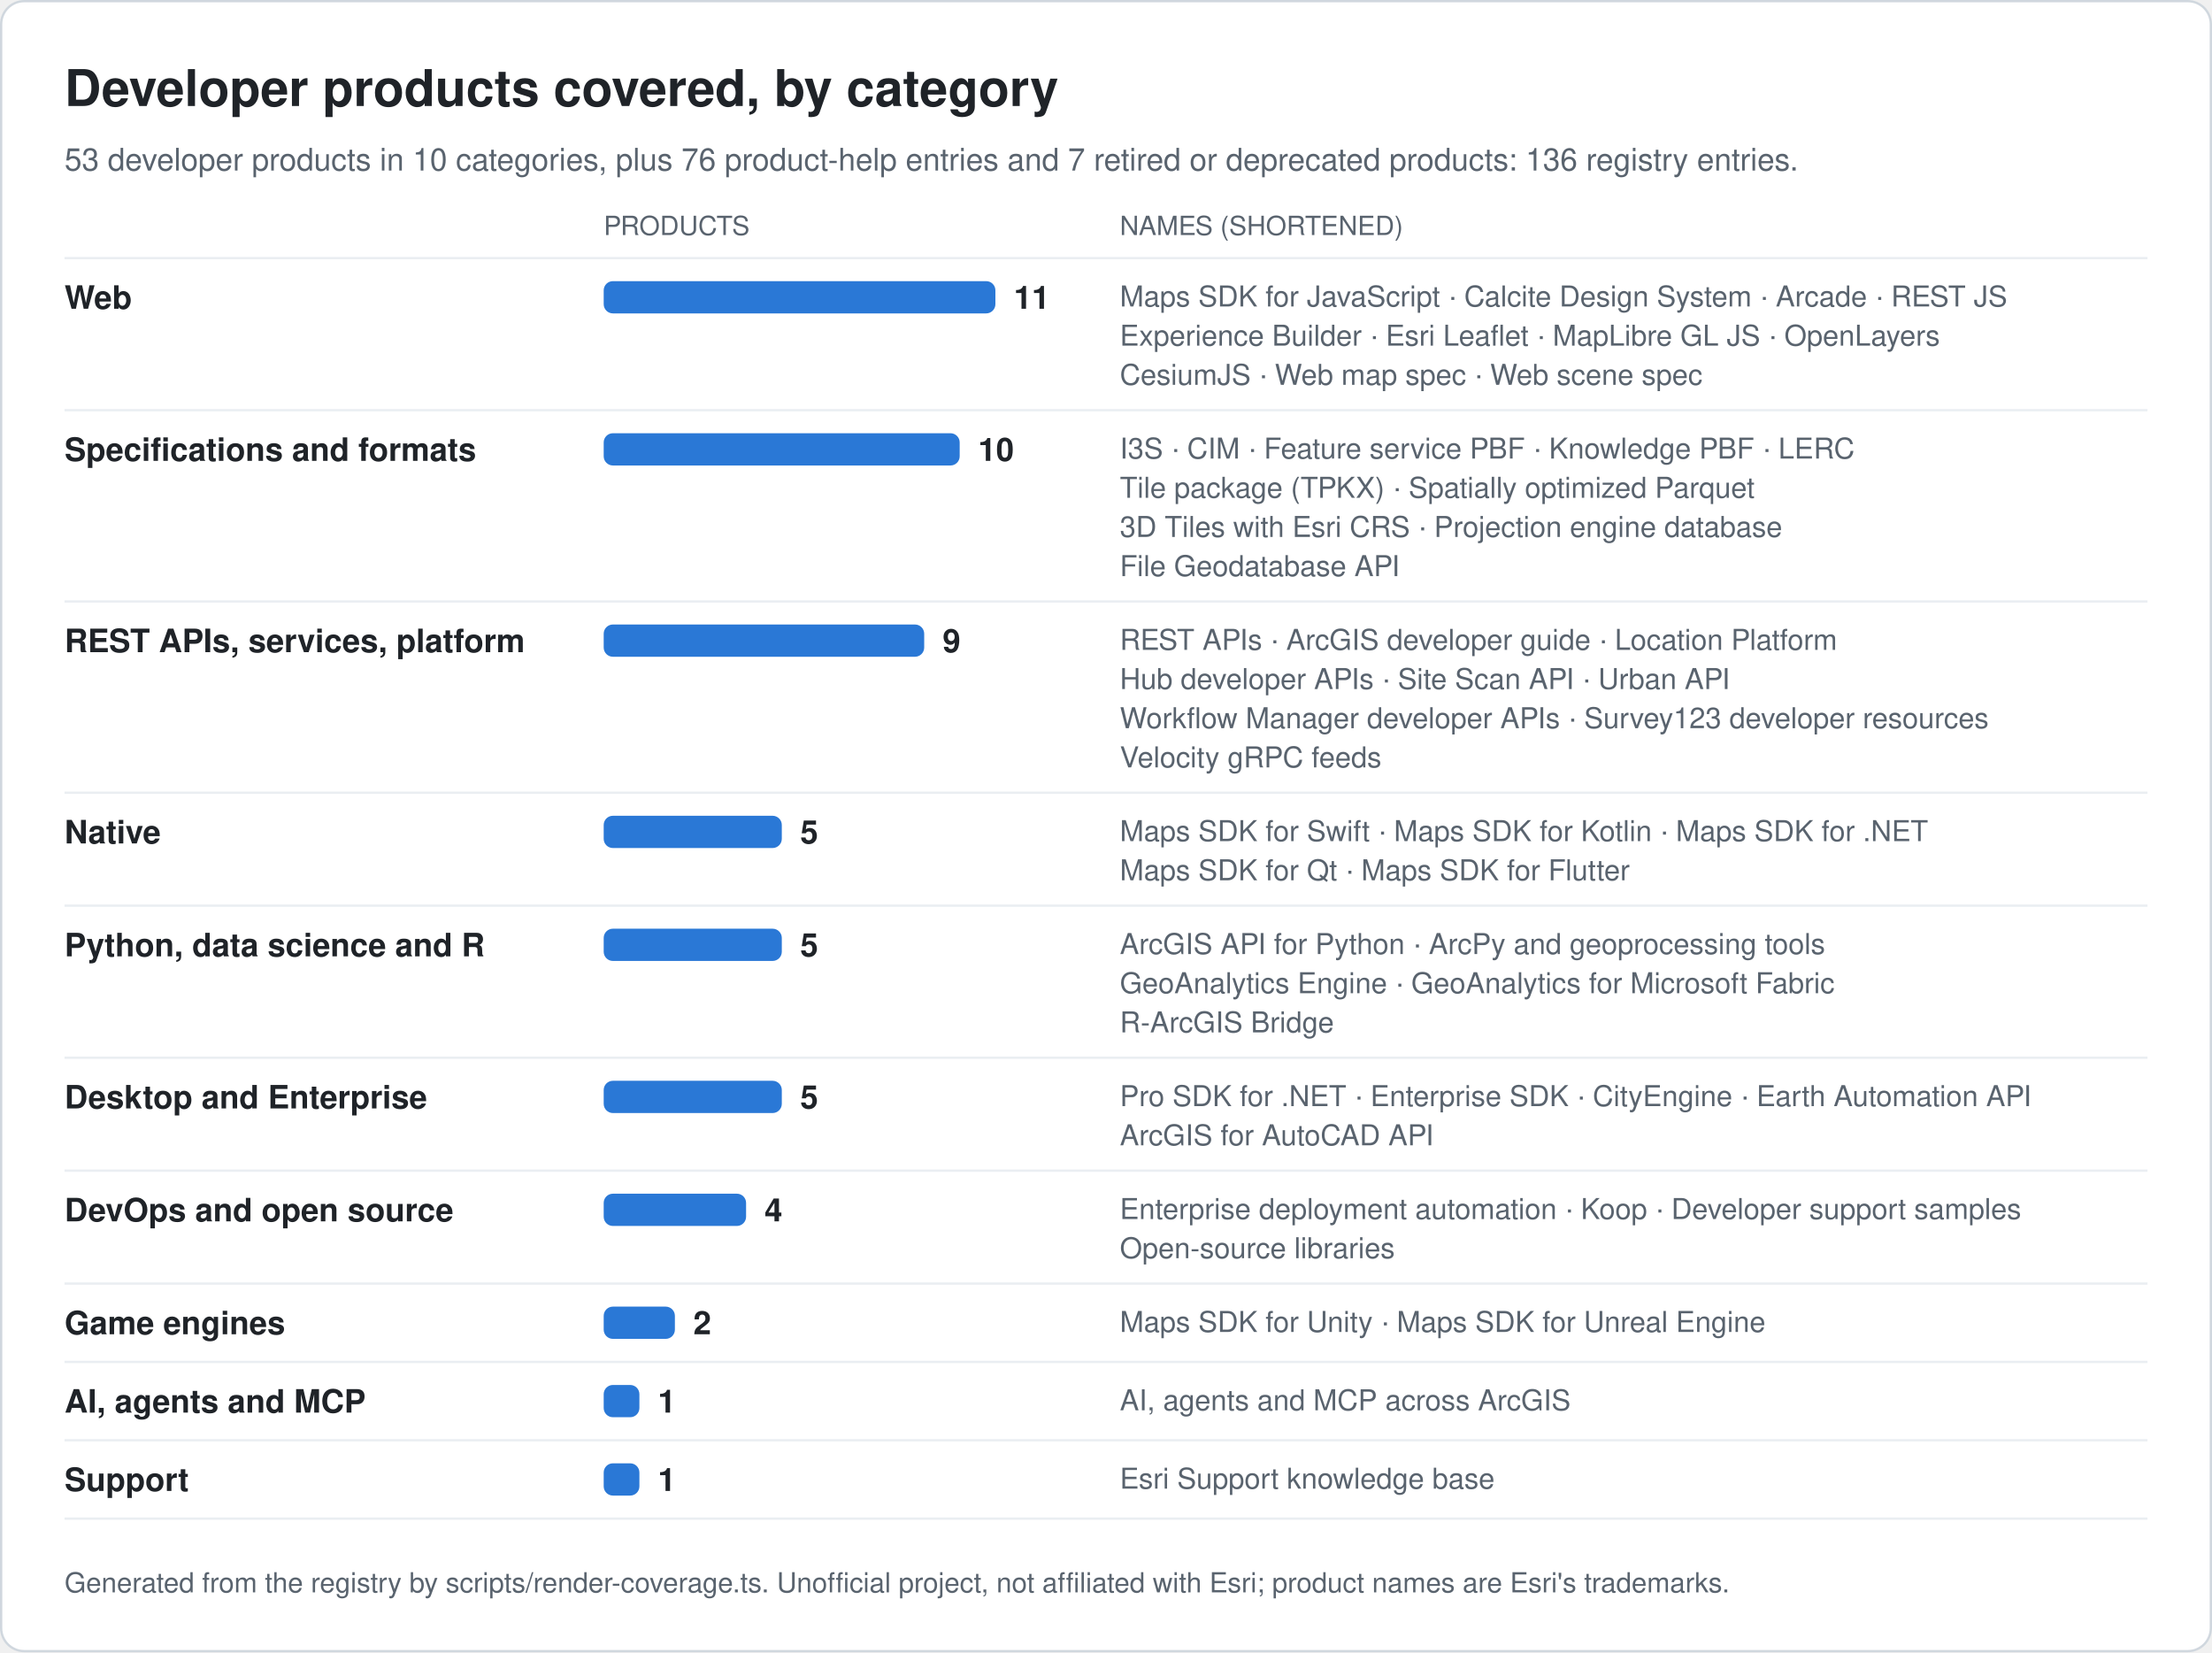
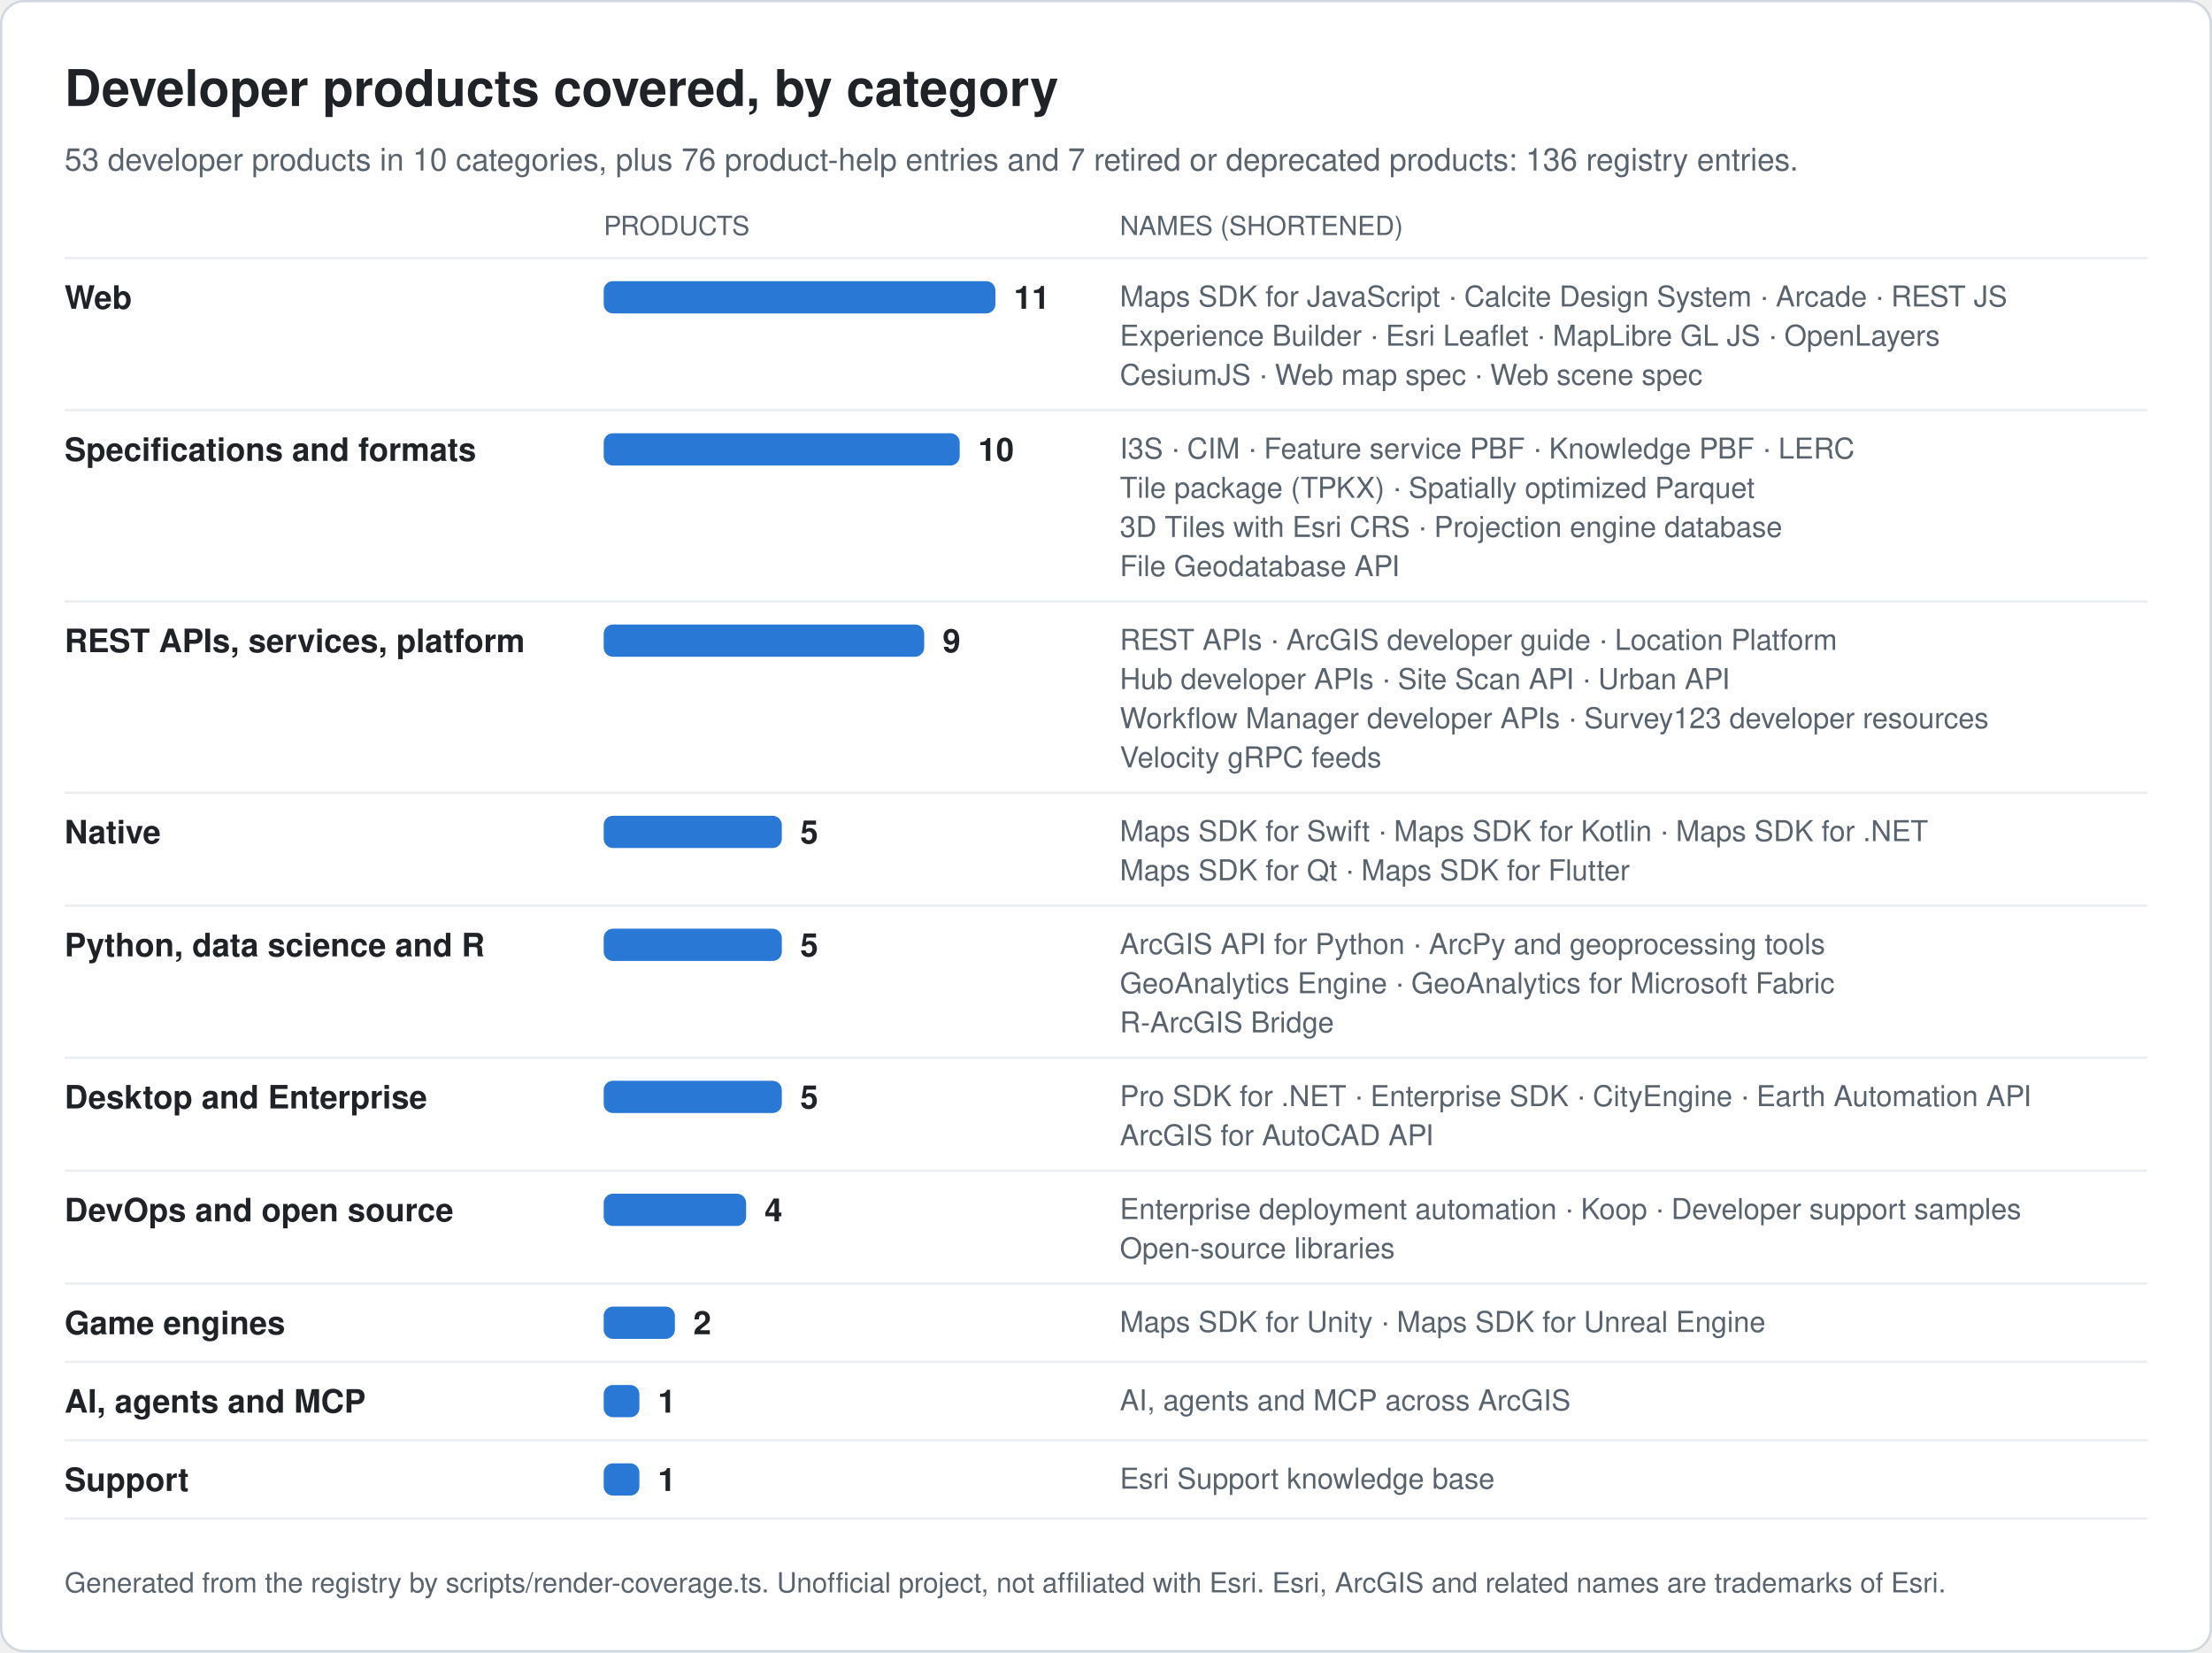
<svg xmlns="http://www.w3.org/2000/svg" width="960" height="717" viewBox="0 0 960 717" role="img" aria-label="Product coverage. 53 developer products in 10 categories, plus 76 product-help entries and 7 retired or deprecated products: 136 registry entries. Web: 11 (Maps SDK for JavaScript, Calcite Design System, Arcade, REST JS, Experience Builder, Esri Leaflet, MapLibre GL JS, OpenLayers, CesiumJS, Web map spec, Web scene spec). Specifications and formats: 10 (I3S, CIM, Feature service PBF, Knowledge PBF, LERC, Tile package (TPKX), Spatially optimized Parquet, 3D Tiles with Esri CRS, Projection engine database, File Geodatabase API). REST APIs, services, platform: 9 (REST APIs, ArcGIS developer guide, Location Platform, Hub developer APIs, Site Scan API, Urban API, Workflow Manager developer APIs, Survey123 developer resources, Velocity gRPC feeds). Native: 5 (Maps SDK for Swift, Maps SDK for Kotlin, Maps SDK for .NET, Maps SDK for Qt, Maps SDK for Flutter). Python, data science and R: 5 (ArcGIS API for Python, ArcPy and geoprocessing tools, GeoAnalytics Engine, GeoAnalytics for Microsoft Fabric, R-ArcGIS Bridge). Desktop and Enterprise: 5 (Pro SDK for .NET, Enterprise SDK, CityEngine, Earth Automation API, ArcGIS for AutoCAD API). DevOps and open source: 4 (Enterprise deployment automation, Koop, Developer support samples, Open-source libraries). Game engines: 2 (Maps SDK for Unity, Maps SDK for Unreal Engine). AI, agents and MCP: 1 (AI, agents and MCP across ArcGIS). Support: 1 (Esri Support knowledge base).">
  <g font-family="-apple-system, 'Segoe UI', Helvetica, Arial, sans-serif">
    <rect x="0.5" y="0.5" width="959" height="716" rx="10" fill="#ffffff" stroke="#d0d7de" />
    <text x="28" y="46" font-size="22" font-weight="700" fill="#1f2328">Developer products covered, by category</text>
    <text x="28" y="74" font-size="13.5" fill="#59636e">53 developer products in 10 categories, plus 76 product-help entries and 7 retired or deprecated products: 136 registry entries.</text>
    <text x="262" y="102" font-size="11.5" fill="#59636e">PRODUCTS</text>
    <text x="486" y="102" font-size="11.5" fill="#59636e">NAMES (SHORTENED)</text>
    <line x1="28" x2="932" y1="112" y2="112" stroke="#eaeef2" />
    <text x="28" y="134" font-size="14" font-weight="600" fill="#1f2328">Web</text>
    <rect x="262" y="122" width="170.0" height="14" rx="4" fill="#2a78d6" />
    <text x="440.0" y="134" font-size="14" font-weight="600" fill="#1f2328">11</text>
    <text x="486" y="133" font-size="12.5" fill="#59636e">Maps SDK for JavaScript · Calcite Design System · Arcade · REST JS</text>
    <text x="486" y="150" font-size="12.5" fill="#59636e">Experience Builder · Esri Leaflet · MapLibre GL JS · OpenLayers</text>
    <text x="486" y="167" font-size="12.5" fill="#59636e">CesiumJS · Web map spec · Web scene spec</text>
    <line x1="28" x2="932" y1="178" y2="178" stroke="#eaeef2" />
    <text x="28" y="200" font-size="14" font-weight="600" fill="#1f2328">Specifications and formats</text>
    <rect x="262" y="188" width="154.5" height="14" rx="4" fill="#2a78d6" />
    <text x="424.5" y="200" font-size="14" font-weight="600" fill="#1f2328">10</text>
    <text x="486" y="199" font-size="12.5" fill="#59636e">I3S · CIM · Feature service PBF · Knowledge PBF · LERC</text>
    <text x="486" y="216" font-size="12.5" fill="#59636e">Tile package (TPKX) · Spatially optimized Parquet</text>
    <text x="486" y="233" font-size="12.5" fill="#59636e">3D Tiles with Esri CRS · Projection engine database</text>
    <text x="486" y="250" font-size="12.5" fill="#59636e">File Geodatabase API</text>
    <line x1="28" x2="932" y1="261" y2="261" stroke="#eaeef2" />
    <text x="28" y="283" font-size="14" font-weight="600" fill="#1f2328">REST APIs, services, platform</text>
    <rect x="262" y="271" width="139.1" height="14" rx="4" fill="#2a78d6" />
    <text x="409.1" y="283" font-size="14" font-weight="600" fill="#1f2328">9</text>
    <text x="486" y="282" font-size="12.5" fill="#59636e">REST APIs · ArcGIS developer guide · Location Platform</text>
    <text x="486" y="299" font-size="12.5" fill="#59636e">Hub developer APIs · Site Scan API · Urban API</text>
    <text x="486" y="316" font-size="12.5" fill="#59636e">Workflow Manager developer APIs · Survey123 developer resources</text>
    <text x="486" y="333" font-size="12.5" fill="#59636e">Velocity gRPC feeds</text>
    <line x1="28" x2="932" y1="344" y2="344" stroke="#eaeef2" />
    <text x="28" y="366" font-size="14" font-weight="600" fill="#1f2328">Native</text>
    <rect x="262" y="354" width="77.3" height="14" rx="4" fill="#2a78d6" />
    <text x="347.3" y="366" font-size="14" font-weight="600" fill="#1f2328">5</text>
    <text x="486" y="365" font-size="12.5" fill="#59636e">Maps SDK for Swift · Maps SDK for Kotlin · Maps SDK for .NET</text>
    <text x="486" y="382" font-size="12.5" fill="#59636e">Maps SDK for Qt · Maps SDK for Flutter</text>
    <line x1="28" x2="932" y1="393" y2="393" stroke="#eaeef2" />
    <text x="28" y="415" font-size="14" font-weight="600" fill="#1f2328">Python, data science and R</text>
    <rect x="262" y="403" width="77.3" height="14" rx="4" fill="#2a78d6" />
    <text x="347.3" y="415" font-size="14" font-weight="600" fill="#1f2328">5</text>
    <text x="486" y="414" font-size="12.5" fill="#59636e">ArcGIS API for Python · ArcPy and geoprocessing tools</text>
    <text x="486" y="431" font-size="12.5" fill="#59636e">GeoAnalytics Engine · GeoAnalytics for Microsoft Fabric</text>
    <text x="486" y="448" font-size="12.5" fill="#59636e">R-ArcGIS Bridge</text>
    <line x1="28" x2="932" y1="459" y2="459" stroke="#eaeef2" />
    <text x="28" y="481" font-size="14" font-weight="600" fill="#1f2328">Desktop and Enterprise</text>
    <rect x="262" y="469" width="77.3" height="14" rx="4" fill="#2a78d6" />
    <text x="347.3" y="481" font-size="14" font-weight="600" fill="#1f2328">5</text>
    <text x="486" y="480" font-size="12.5" fill="#59636e">Pro SDK for .NET · Enterprise SDK · CityEngine · Earth Automation API</text>
    <text x="486" y="497" font-size="12.5" fill="#59636e">ArcGIS for AutoCAD API</text>
    <line x1="28" x2="932" y1="508" y2="508" stroke="#eaeef2" />
    <text x="28" y="530" font-size="14" font-weight="600" fill="#1f2328">DevOps and open source</text>
    <rect x="262" y="518" width="61.8" height="14" rx="4" fill="#2a78d6" />
    <text x="331.8" y="530" font-size="14" font-weight="600" fill="#1f2328">4</text>
    <text x="486" y="529" font-size="12.5" fill="#59636e">Enterprise deployment automation · Koop · Developer support samples</text>
    <text x="486" y="546" font-size="12.5" fill="#59636e">Open-source libraries</text>
    <line x1="28" x2="932" y1="557" y2="557" stroke="#eaeef2" />
    <text x="28" y="579" font-size="14" font-weight="600" fill="#1f2328">Game engines</text>
    <rect x="262" y="567" width="30.9" height="14" rx="4" fill="#2a78d6" />
    <text x="300.9" y="579" font-size="14" font-weight="600" fill="#1f2328">2</text>
    <text x="486" y="578" font-size="12.5" fill="#59636e">Maps SDK for Unity · Maps SDK for Unreal Engine</text>
    <line x1="28" x2="932" y1="591" y2="591" stroke="#eaeef2" />
    <text x="28" y="613" font-size="14" font-weight="600" fill="#1f2328">AI, agents and MCP</text>
    <rect x="262" y="601" width="15.5" height="14" rx="4" fill="#2a78d6" />
    <text x="285.5" y="613" font-size="14" font-weight="600" fill="#1f2328">1</text>
    <text x="486" y="612" font-size="12.5" fill="#59636e">AI, agents and MCP across ArcGIS</text>
    <line x1="28" x2="932" y1="625" y2="625" stroke="#eaeef2" />
    <text x="28" y="647" font-size="14" font-weight="600" fill="#1f2328">Support</text>
    <rect x="262" y="635" width="15.5" height="14" rx="4" fill="#2a78d6" />
    <text x="285.5" y="647" font-size="14" font-weight="600" fill="#1f2328">1</text>
    <text x="486" y="646" font-size="12.5" fill="#59636e">Esri Support knowledge base</text>
    <line x1="28" x2="932" y1="659" y2="659" stroke="#eaeef2" />
-     <text x="28" y="691" font-size="12" fill="#59636e">Generated from the registry by scripts/render-coverage.ts. Unofficial project, not affiliated with Esri; product names are Esri's trademarks.</text>
+     <text x="28" y="691" font-size="12" fill="#59636e">Generated from the registry by scripts/render-coverage.ts. Unofficial project, not affiliated with Esri. Esri, ArcGIS and related names are trademarks of Esri.</text>
  </g>
</svg>
